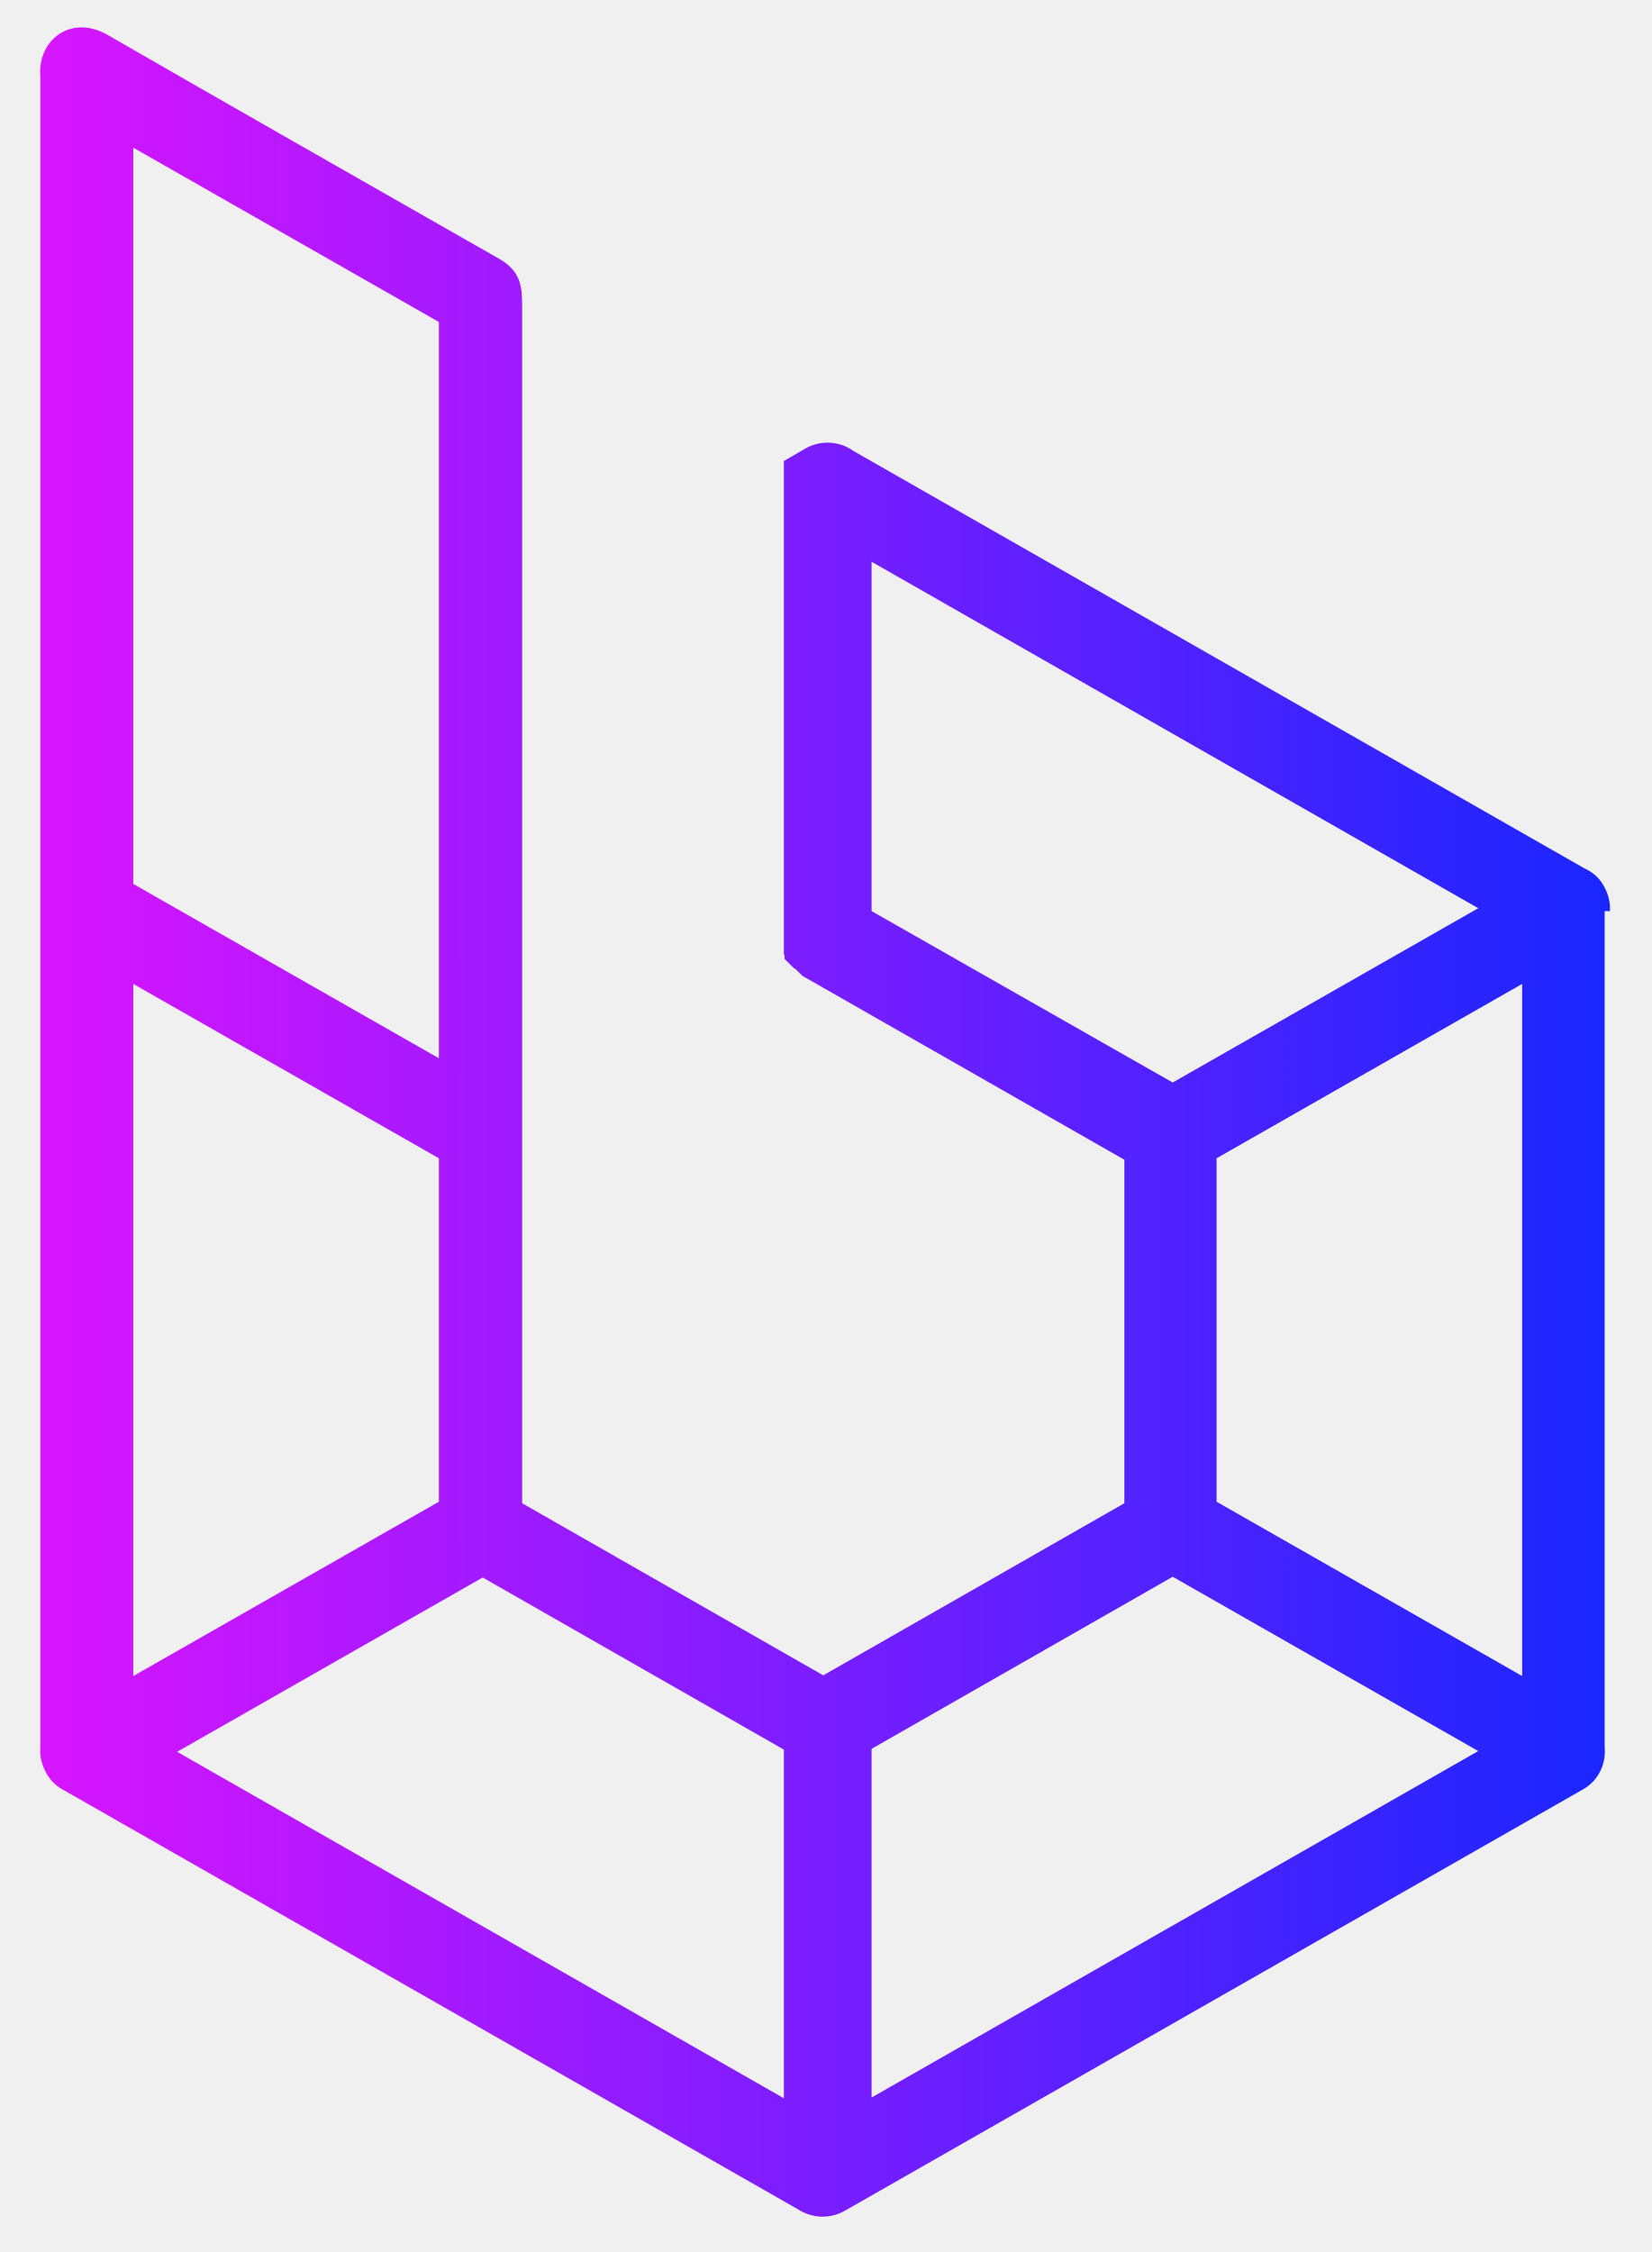
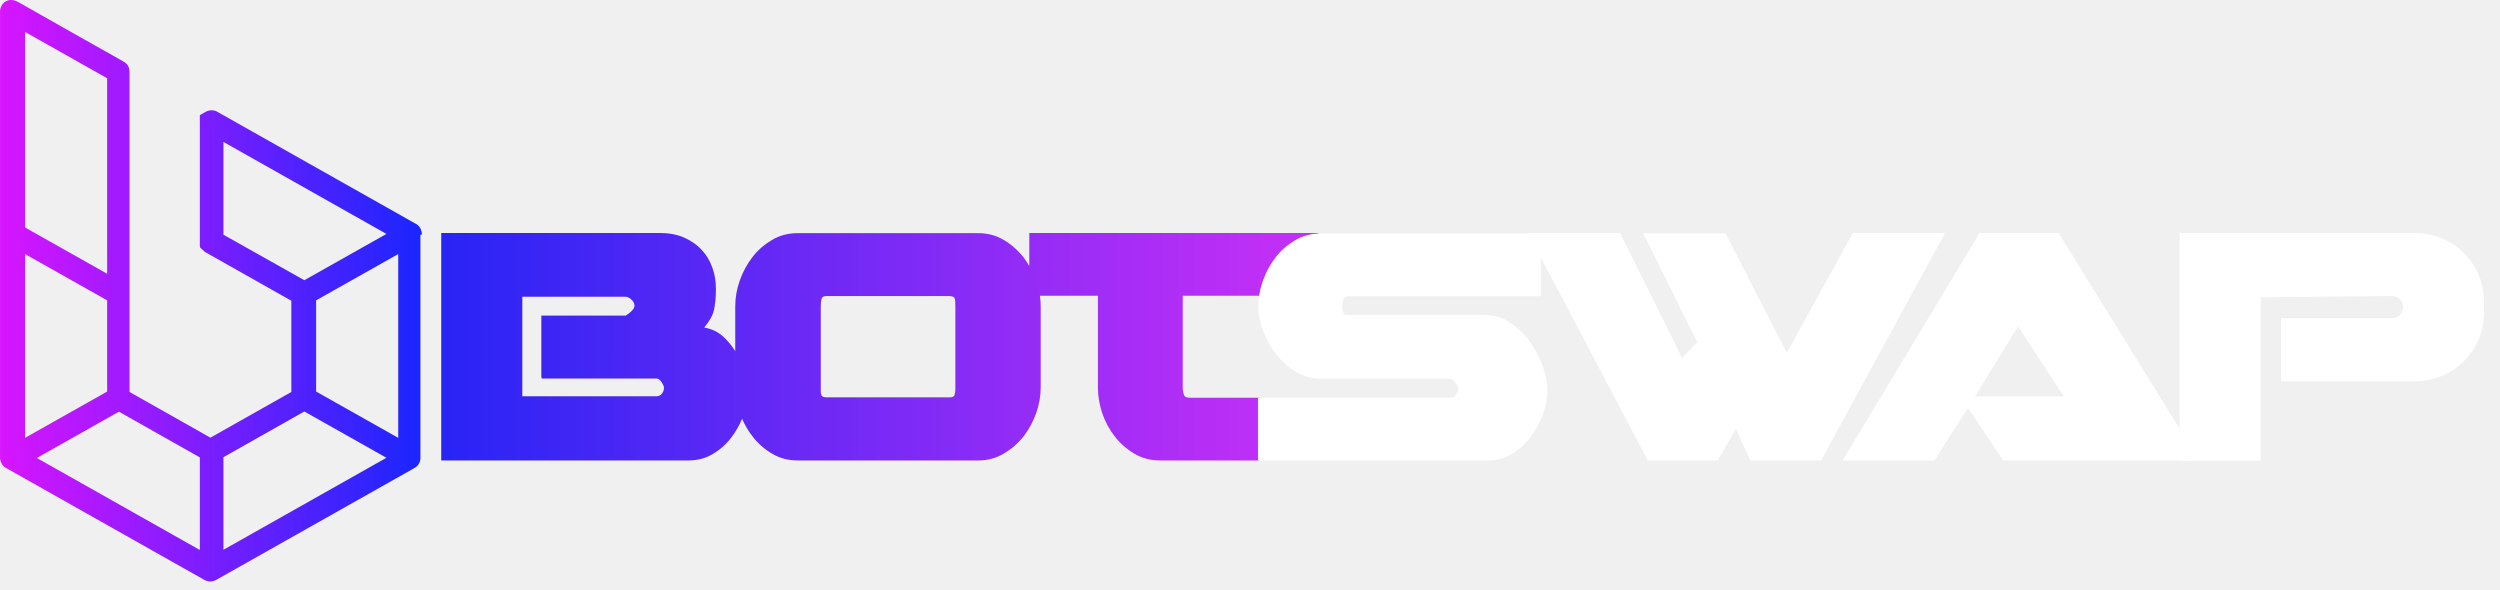
- <svg xmlns="http://www.w3.org/2000/svg" width="33" height="45" viewBox="0 0 33 45" fill="none">
-   <g clip-path="url(#clip0_1837_1536)">
-     <path d="M32.17 18.206C32.185 18.045 32.14 17.868 32.051 17.707C31.962 17.545 31.828 17.427 31.665 17.354L17.045 9.006C16.778 8.815 16.406 8.786 16.094 8.962L15.664 9.212V11.225V14.958V18.691V18.706V18.735V18.75V18.765V18.78V18.794V18.809V18.824V18.838V18.853V18.868V18.883V18.897V18.912V18.927V18.941V18.956V18.971V18.985V19V19.015V19.029V19.044V19.059V19.074L15.678 19.088V19.103V19.118V19.132V19.147V19.162L15.693 19.176L15.708 19.191L15.723 19.206L15.738 19.221L15.753 19.235L15.782 19.265L15.797 19.279L15.812 19.294L15.827 19.309L15.842 19.323L15.857 19.338L15.872 19.353H15.886L15.901 19.367L15.916 19.382L15.931 19.397L15.946 19.412L15.961 19.426L15.976 19.441L15.99 19.456L16.005 19.47L16.02 19.485L16.035 19.5L22.468 23.174V30.038L16.451 33.477C14.445 32.33 12.44 31.184 10.434 30.038V6.184C10.434 5.758 10.434 5.435 9.973 5.17C7.373 3.686 4.758 2.201 2.158 0.702C1.43 0.276 0.747 0.79 0.806 1.525C0.806 12.666 0.806 23.791 0.806 34.932C0.791 35.093 0.836 35.27 0.925 35.431C1.014 35.593 1.148 35.711 1.297 35.784L15.946 44.147C16.08 44.235 16.258 44.294 16.436 44.294C16.6 44.294 16.748 44.25 16.882 44.176L31.635 35.755C31.947 35.578 32.096 35.24 32.066 34.917V26.569V18.206H32.17ZM8.77 6.434V21.146L2.663 17.663V2.951L8.77 6.434ZM2.663 19.661L8.77 23.145V30.008L2.663 33.491V19.661ZM15.664 41.928L3.54 35.005L9.646 31.522C11.652 32.668 13.658 33.815 15.664 34.961V41.928ZM17.417 18.206V11.225L29.54 18.148L23.434 21.631L17.417 18.206ZM17.417 41.913V34.946L23.434 31.507L29.54 34.99L17.417 41.913ZM30.417 33.491L24.311 30.008V23.145L30.417 19.661V26.584C30.417 26.569 30.417 31.331 30.417 33.491Z" fill="url(#paint0_linear_1837_1536)" />
-   </g>
+ <svg xmlns="http://www.w3.org/2000/svg" width="178" height="42" viewBox="0 0 178 42" fill="none">
+   <path fill-rule="evenodd" clip-rule="evenodd" d="M46.998 16.588C47.644 16.588 48.214 16.701 48.707 16.914C49.214 17.14 49.631 17.428 49.96 17.792C50.302 18.156 50.555 18.582 50.72 19.059C50.897 19.536 50.973 20.05 50.973 20.59C50.973 21.179 50.922 21.668 50.834 22.07C50.745 22.471 50.505 22.885 50.138 23.324C50.682 23.412 51.15 23.638 51.543 24.014C51.854 24.312 52.125 24.642 52.35 25.004V21.794C52.35 21.204 52.452 20.602 52.667 19.988C52.882 19.373 53.186 18.808 53.565 18.319C53.945 17.817 54.413 17.416 54.958 17.09C55.502 16.764 56.11 16.601 56.781 16.601H69.667C70.325 16.601 70.933 16.764 71.477 17.09C72.021 17.416 72.49 17.83 72.882 18.332C73.028 18.525 73.163 18.727 73.286 18.937V16.588H93.868V21.054H84.21V27.727C84.222 27.853 84.26 27.991 84.298 28.116C84.336 28.242 84.463 28.317 84.678 28.317H89.704V32.783H82.577C81.906 32.783 81.298 32.62 80.754 32.294C80.21 31.967 79.741 31.553 79.362 31.064C78.969 30.562 78.678 30.01 78.476 29.408C78.273 28.794 78.172 28.192 78.172 27.602V21.054H74.043C74.079 21.302 74.097 21.548 74.097 21.794V27.59C74.097 28.179 73.996 28.781 73.781 29.396C73.566 30.011 73.262 30.575 72.882 31.064C72.49 31.566 72.021 31.968 71.477 32.294C70.92 32.62 70.325 32.783 69.667 32.783H56.781C56.11 32.783 55.502 32.62 54.958 32.294C54.413 31.968 53.945 31.553 53.565 31.052C53.268 30.671 53.029 30.255 52.836 29.813C52.644 30.281 52.392 30.721 52.087 31.127C51.72 31.616 51.277 32.017 50.758 32.319C50.239 32.632 49.657 32.783 49.024 32.783H31.416V16.588H46.998ZM46.77 26.95H38.568V26.874H38.543V22.471H44.555C44.96 22.208 45.176 21.969 45.176 21.769C45.176 21.606 45.1 21.455 44.96 21.33C44.821 21.204 44.682 21.129 44.53 21.129H37.188V28.216H46.733C46.897 28.216 47.024 28.154 47.125 28.028C47.226 27.903 47.277 27.765 47.277 27.602C47.277 27.527 47.226 27.401 47.125 27.238C47.024 27.075 46.91 26.975 46.77 26.95ZM67.578 21.079H58.831C58.629 21.079 58.515 21.154 58.489 21.292C58.452 21.43 58.439 21.606 58.439 21.819V27.828C58.439 27.953 58.452 28.066 58.489 28.154C58.528 28.242 58.654 28.292 58.882 28.292H67.629C67.831 28.292 67.945 28.229 67.971 28.091C68.008 27.966 68.021 27.828 68.021 27.702V21.769C68.021 21.53 68.008 21.355 67.971 21.242C67.945 21.142 67.806 21.079 67.578 21.079Z" fill="url(#paint0_linear_2471_4594)" />
+   <path d="M89.568 28.317H103.341C103.467 28.317 103.581 28.229 103.682 28.066C103.784 27.903 103.834 27.765 103.834 27.69C103.834 27.564 103.758 27.401 103.606 27.226C103.454 27.05 103.315 26.962 103.189 26.962H93.973C93.366 26.962 92.796 26.799 92.265 26.473C91.733 26.147 91.265 25.733 90.872 25.231C90.48 24.729 90.163 24.177 89.935 23.575C89.708 22.973 89.594 22.383 89.594 21.819C89.594 21.229 89.695 20.627 89.91 20.012C90.125 19.398 90.429 18.833 90.809 18.344C91.189 17.842 91.657 17.441 92.201 17.115C92.746 16.788 93.353 16.625 94.024 16.625H109.708V21.091H96.125C95.897 21.091 95.746 21.141 95.695 21.229C95.632 21.317 95.594 21.505 95.556 21.781C95.556 21.907 95.581 22.045 95.619 22.195C95.657 22.346 95.746 22.421 95.872 22.421H105.708C106.366 22.421 106.961 22.597 107.505 22.96C108.049 23.324 108.518 23.763 108.91 24.303C109.303 24.842 109.606 25.432 109.834 26.059C110.062 26.686 110.176 27.251 110.176 27.802C110.176 28.342 110.075 28.907 109.86 29.483C109.644 30.073 109.353 30.613 108.986 31.102C108.619 31.591 108.176 31.992 107.657 32.306C107.138 32.62 106.581 32.783 105.973 32.783H89.568V28.317Z" fill="white" />
+   <path d="M115.347 16.589L119.765 25.483L120.853 24.379L116.993 16.614H122.853L127.22 25.119L131.929 16.589H138.486L129.664 32.783H124.613L123.6 30.538L122.296 32.783H117.322L108.79 16.589H115.347Z" fill="white" />
+   <path d="M131.193 32.783L140.953 16.589H146.573L156.586 32.783H142.636L140.117 29.045L137.725 32.783H131.193ZM140.624 28.217H146.94L143.687 23.237L140.624 28.217Z" fill="white" />
+   <path d="M160.96 32.796V21.167L170.307 21.078C170.746 21.078 171.103 21.431 171.103 21.866C171.103 22.302 170.746 22.655 170.307 22.655H162.411V27.142C162.451 27.143 162.492 27.144 162.533 27.144H171.96C174.664 27.144 176.857 24.971 176.857 22.291V21.442C176.857 18.761 174.664 16.589 171.96 16.589H162.533H155.225H155.188V32.796H160.96Z" fill="white" />
+   <path d="M30.032 16.711C30.046 16.558 30.004 16.391 29.918 16.238C29.833 16.085 29.705 15.974 29.549 15.904L15.551 8.004C15.295 7.824 14.94 7.796 14.641 7.963L14.228 8.199V17.532L14.243 17.545V17.615L14.428 17.796H14.442L14.584 17.935L20.743 21.412V27.907L14.982 31.162C13.062 30.077 11.142 28.992 9.221 27.907V5.334C9.221 4.931 9.221 4.625 8.78 4.374C6.291 2.97 3.787 1.565 1.298 0.146C0.601 -0.257 -0.053 0.23 0.003 0.925C0.003 11.467 0.003 21.996 0.003 32.538C-0.011 32.691 0.032 32.858 0.117 33.011C0.203 33.164 0.331 33.276 0.473 33.345L14.499 41.259C14.627 41.342 14.797 41.398 14.968 41.398C15.124 41.398 15.267 41.356 15.395 41.287L29.52 33.317C29.819 33.15 29.961 32.831 29.933 32.525V16.711H30.032ZM7.628 5.57V19.493L1.782 16.196V2.274L7.628 5.57ZM1.782 18.088L7.628 21.384V27.879L1.782 31.175V18.088ZM14.228 39.159L2.621 32.608L8.467 29.312C10.388 30.397 12.308 31.481 14.228 32.566V39.159ZM15.907 16.711V10.104L27.514 16.655L21.668 19.951L15.907 16.711ZM15.907 39.145V32.552L21.668 29.298L27.514 32.594L15.907 39.145ZM28.354 31.175L22.507 27.879V21.384L28.354 18.088V24.639C28.354 24.625 28.354 29.131 28.354 31.175Z" fill="url(#paint1_linear_2471_4594)" />
  <defs>
-     <linearGradient id="paint0_linear_1837_1536" x1="0.91" y1="22.426" x2="32.178" y2="22.426" gradientUnits="userSpaceOnUse">
+     <linearGradient id="paint0_linear_2471_4594" x1="31.6" y1="24.049" x2="90.241" y2="24.049" gradientUnits="userSpaceOnUse">
+       <stop stop-color="#2824F5" />
+       <stop offset="1" stop-color="#C02FF6" />
+     </linearGradient>
+     <linearGradient id="paint1_linear_2471_4594" x1="0.103" y1="20.704" x2="30.04" y2="20.704" gradientUnits="userSpaceOnUse">
      <stop stop-color="#D715FF" />
      <stop offset="1" stop-color="#1A26FF" />
    </linearGradient>
-     <clipPath id="clip0_1837_1536">
-       <rect width="31.497" height="43.797" fill="white" transform="translate(0.802734 0.547455)" />
-     </clipPath>
  </defs>
</svg>
